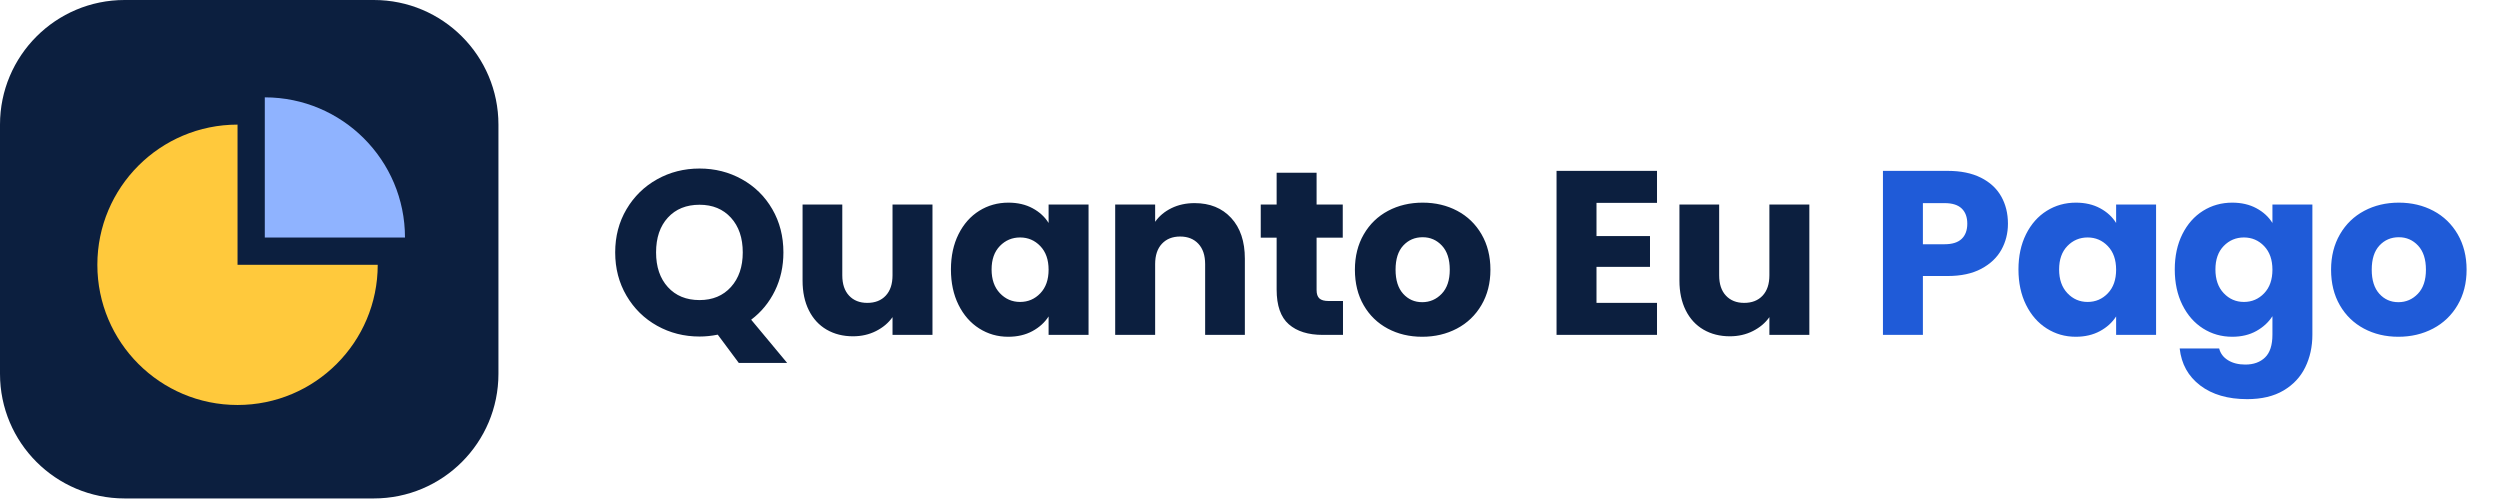
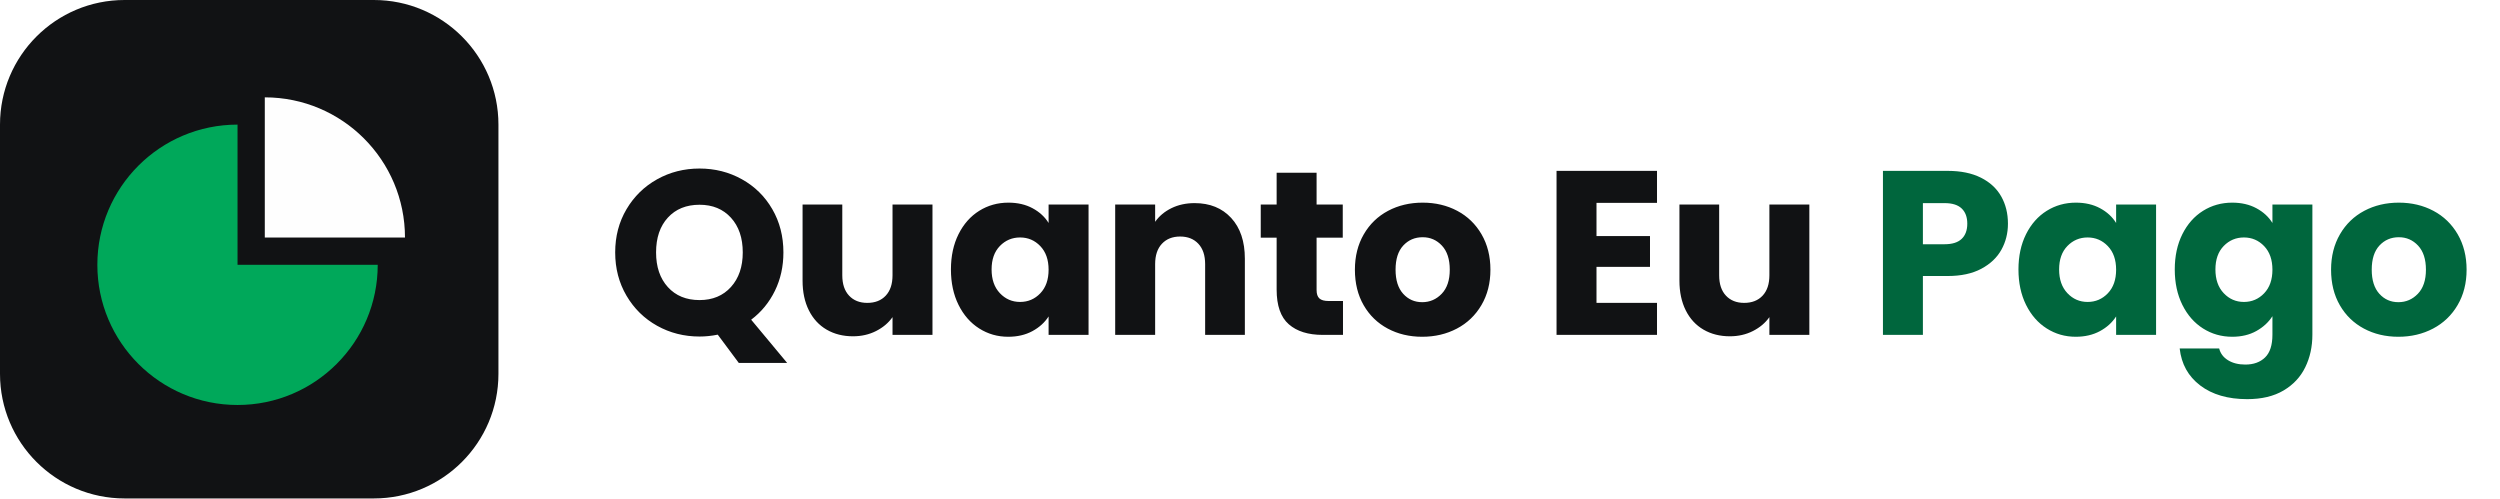
<svg xmlns="http://www.w3.org/2000/svg" viewBox="0 0 321 64" width="321" height="64">
  <g transform="translate(0,0) scale(1.0)">
-     <rect width="64" height="64" rx="16" fill="#0c1f3f" />
-     <path d="M30.5 34 L48.5 34 A18 18 0 1 1 30.5 16 Z" fill="#ffc93c" />
-     <path d="M34 30.5 L34 12.5 A18 18 0 0 1 52 30.5 Z" fill="#8fb3ff" />
+     <rect width="64" height="64" rx="16" fill="#111214" />
+     <path d="M30.5 34 L48.5 34 A18 18 0 1 1 30.5 16 Z" fill="#00a85a" />
+     <path d="M34 30.5 L34 12.5 A18 18 0 0 1 52 30.5 Z" fill="#fefefe" />
  </g>
-   <path d="M94.86 46.6 92.16 42.97Q90.96 43.21 89.82 43.21Q86.85 43.21 84.375 41.83Q81.9 40.45 80.445 37.975Q78.99 35.5 78.99 32.41Q78.99 29.32 80.445 26.86Q81.9 24.4 84.375 23.02Q86.85 21.64 89.82 21.64Q92.79 21.64 95.265 23.02Q97.74 24.4 99.165 26.86Q100.59 29.32 100.59 32.41Q100.59 35.11 99.495 37.345Q98.4 39.58 96.45 41.05L101.07 46.6ZM89.82 38.53Q92.34 38.53 93.855 36.85Q95.37 35.17 95.37 32.41Q95.37 29.62 93.855 27.955Q92.34 26.29 89.82 26.29Q87.27 26.29 85.755 27.94Q84.24 29.59 84.24 32.41Q84.24 35.2 85.755 36.865Q87.27 38.53 89.82 38.53Z M119.73 26.26V43.0H114.6V40.72Q113.82 41.83 112.485 42.505Q111.15 43.18 109.53 43.18Q107.61 43.18 106.14 42.325Q104.67 41.47 103.86 39.85Q103.05 38.23 103.05 36.04V26.26H108.15V35.35Q108.15 37.03 109.02 37.96Q109.89 38.89 111.36 38.89Q112.86 38.89 113.73 37.96Q114.6 37.03 114.6 35.35V26.26Z M129.48 26.02Q131.25 26.02 132.585 26.74Q133.92 27.46 134.64 28.63V26.26H139.77V43.0H134.64V40.63Q133.89 41.8 132.555 42.52Q131.22 43.24 129.45 43.24Q127.41 43.24 125.73 42.175Q124.05 41.11 123.075 39.145Q122.1 37.18 122.1 34.6Q122.1 32.02 123.075 30.07Q124.05 28.12 125.73 27.07Q127.41 26.02 129.48 26.02ZM130.98 30.49Q129.45 30.49 128.385 31.585Q127.32 32.68 127.32 34.6Q127.32 36.52 128.385 37.645Q129.45 38.77 130.98 38.77Q132.51 38.77 133.575 37.66Q134.64 36.55 134.64 34.63Q134.64 32.71 133.575 31.6Q132.51 30.49 130.98 30.49Z M159.84 33.22V43.0H154.74V33.91Q154.74 32.23 153.87 31.3Q153.0 30.37 151.53 30.37Q150.06 30.37 149.19 31.3Q148.32 32.23 148.32 33.91V43.0H143.19V26.26H148.32V28.48Q149.1 27.37 150.42 26.725Q151.74 26.08 153.39 26.08Q156.33 26.08 158.085 27.985Q159.84 29.89 159.84 33.22Z M172.44 38.65V43.0H169.83Q167.04 43.0 165.48 41.635Q163.92 40.27 163.92 37.18V30.52H161.88V26.26H163.92V22.18H169.05V26.26H172.41V30.52H169.05V37.24Q169.05 37.99 169.41 38.32Q169.77 38.65 170.61 38.65Z M173.97 34.63Q173.97 32.05 175.11 30.085Q176.25 28.12 178.23 27.07Q180.21 26.02 182.67 26.02Q185.13 26.02 187.11 27.07Q189.09 28.12 190.23 30.085Q191.37 32.05 191.37 34.63Q191.37 37.21 190.215 39.175Q189.06 41.14 187.065 42.19Q185.07 43.24 182.61 43.24Q180.15 43.24 178.185 42.19Q176.22 41.14 175.095 39.19Q173.97 37.24 173.97 34.63ZM186.15 34.63Q186.15 32.62 185.145 31.54Q184.14 30.46 182.67 30.46Q181.17 30.46 180.18 31.525Q179.19 32.59 179.19 34.63Q179.19 36.64 180.165 37.72Q181.14 38.8 182.61 38.8Q184.08 38.8 185.115 37.72Q186.15 36.64 186.15 34.63Z M204.99 26.05V30.31H211.86V34.27H204.99V38.89H212.76V43.0H199.86V21.94H212.76V26.05Z M232.32 26.26V43.0H227.19V40.72Q226.41 41.83 225.075 42.505Q223.74 43.18 222.12 43.18Q220.2 43.18 218.73 42.325Q217.26 41.47 216.45 39.85Q215.64 38.23 215.64 36.04V26.26H220.74V35.35Q220.74 37.03 221.61 37.96Q222.48 38.89 223.95 38.89Q225.45 38.89 226.32 37.96Q227.19 37.03 227.19 35.35V26.26Z" fill="#0c1f3f" />
-   <path d="M250.08 35.44H246.9V43.0H241.77V21.94H250.08Q252.6 21.94 254.34 22.81Q256.08 23.68 256.95 25.21Q257.82 26.74 257.82 28.72Q257.82 30.55 256.98 32.065Q256.14 33.58 254.4 34.51Q252.66 35.44 250.08 35.44ZM252.6 28.72Q252.6 27.46 251.88 26.77Q251.16 26.08 249.69 26.08H246.9V31.36H249.69Q251.16 31.36 251.88 30.67Q252.6 29.98 252.6 28.72Z M266.55 26.02Q268.32 26.02 269.655 26.74Q270.99 27.46 271.71 28.63V26.26H276.84V43.0H271.71V40.63Q270.96 41.8 269.625 42.52Q268.29 43.24 266.52 43.24Q264.48 43.24 262.8 42.175Q261.12 41.11 260.145 39.145Q259.17 37.18 259.17 34.6Q259.17 32.02 260.145 30.07Q261.12 28.12 262.8 27.07Q264.48 26.02 266.55 26.02ZM268.05 30.49Q266.52 30.49 265.455 31.585Q264.39 32.68 264.39 34.6Q264.39 36.52 265.455 37.645Q266.52 38.77 268.05 38.77Q269.58 38.77 270.645 37.66Q271.71 36.55 271.71 34.63Q271.71 32.71 270.645 31.6Q269.58 30.49 268.05 30.49Z M291.78 28.63V26.26H296.91V42.97Q296.91 45.28 295.995 47.155Q295.08 49.03 293.205 50.14Q291.33 51.25 288.54 51.25Q284.82 51.25 282.51 49.495Q280.2 47.74 279.87 44.74H284.94Q285.18 45.7 286.08 46.255Q286.98 46.81 288.3 46.81Q289.89 46.81 290.835 45.895Q291.78 44.98 291.78 42.97V40.6Q291.03 41.77 289.71 42.505Q288.39 43.24 286.62 43.24Q284.55 43.24 282.87 42.175Q281.19 41.11 280.215 39.145Q279.24 37.18 279.24 34.6Q279.24 32.02 280.215 30.07Q281.19 28.12 282.87 27.07Q284.55 26.02 286.62 26.02Q288.39 26.02 289.725 26.74Q291.06 27.46 291.78 28.63ZM288.12 30.49Q286.59 30.49 285.525 31.585Q284.46 32.68 284.46 34.6Q284.46 36.52 285.525 37.645Q286.59 38.77 288.12 38.77Q289.65 38.77 290.715 37.66Q291.78 36.55 291.78 34.63Q291.78 32.71 290.715 31.6Q289.65 30.49 288.12 30.49Z M299.31 34.63Q299.31 32.05 300.45 30.085Q301.59 28.12 303.57 27.07Q305.55 26.02 308.01 26.02Q310.47 26.02 312.45 27.07Q314.43 28.12 315.57 30.085Q316.71 32.05 316.71 34.63Q316.71 37.21 315.555 39.175Q314.4 41.14 312.405 42.19Q310.41 43.24 307.95 43.24Q305.49 43.24 303.525 42.19Q301.56 41.14 300.435 39.19Q299.31 37.24 299.31 34.63ZM311.49 34.63Q311.49 32.62 310.485 31.54Q309.48 30.46 308.01 30.46Q306.51 30.46 305.52 31.525Q304.53 32.59 304.53 34.63Q304.53 36.64 305.505 37.72Q306.48 38.8 307.95 38.8Q309.42 38.8 310.455 37.72Q311.49 36.64 311.49 34.63Z" fill="#1f5bd8" />
+   <path d="M94.86 46.6 92.16 42.97Q90.96 43.21 89.82 43.21Q86.85 43.21 84.375 41.83Q81.9 40.45 80.445 37.975Q78.99 35.5 78.99 32.41Q78.99 29.32 80.445 26.86Q81.9 24.4 84.375 23.02Q86.85 21.64 89.82 21.64Q92.79 21.64 95.265 23.02Q97.74 24.4 99.165 26.86Q100.59 29.32 100.59 32.41Q100.59 35.11 99.495 37.345Q98.4 39.58 96.45 41.05L101.07 46.6ZM89.82 38.53Q92.34 38.53 93.855 36.85Q95.37 35.17 95.37 32.41Q95.37 29.62 93.855 27.955Q92.34 26.29 89.82 26.29Q87.27 26.29 85.755 27.94Q84.24 29.59 84.24 32.41Q84.24 35.2 85.755 36.865Q87.27 38.53 89.82 38.53Z M119.73 26.26V43.0H114.6V40.72Q113.82 41.83 112.485 42.505Q111.15 43.18 109.53 43.18Q107.61 43.18 106.14 42.325Q104.67 41.47 103.86 39.85Q103.05 38.23 103.05 36.04V26.26H108.15V35.35Q108.15 37.03 109.02 37.96Q109.89 38.89 111.36 38.89Q112.86 38.89 113.73 37.96Q114.6 37.03 114.6 35.35V26.26Z M129.48 26.02Q131.25 26.02 132.585 26.74Q133.92 27.46 134.64 28.63V26.26H139.77V43.0H134.64V40.63Q133.89 41.8 132.555 42.52Q131.22 43.24 129.45 43.24Q127.41 43.24 125.73 42.175Q124.05 41.11 123.075 39.145Q122.1 37.18 122.1 34.6Q122.1 32.02 123.075 30.07Q124.05 28.12 125.73 27.07Q127.41 26.02 129.48 26.02ZM130.98 30.49Q129.45 30.49 128.385 31.585Q127.32 32.68 127.32 34.6Q127.32 36.52 128.385 37.645Q129.45 38.77 130.98 38.77Q132.51 38.77 133.575 37.66Q134.64 36.55 134.64 34.63Q134.64 32.71 133.575 31.6Q132.51 30.49 130.98 30.49Z M159.84 33.22V43.0H154.74V33.91Q154.74 32.23 153.87 31.3Q153.0 30.37 151.53 30.37Q150.06 30.37 149.19 31.3Q148.32 32.23 148.32 33.91V43.0H143.19V26.26H148.32V28.48Q149.1 27.37 150.42 26.725Q151.74 26.08 153.39 26.08Q156.33 26.08 158.085 27.985Q159.84 29.89 159.84 33.22Z M172.44 38.65V43.0H169.83Q167.04 43.0 165.48 41.635Q163.92 40.27 163.92 37.18V30.52H161.88V26.26H163.92V22.18H169.05V26.26H172.41V30.52H169.05V37.24Q169.05 37.99 169.41 38.32Q169.77 38.65 170.61 38.65Z M173.97 34.63Q173.97 32.05 175.11 30.085Q176.25 28.12 178.23 27.07Q180.21 26.02 182.67 26.02Q185.13 26.02 187.11 27.07Q189.09 28.12 190.23 30.085Q191.37 32.05 191.37 34.63Q191.37 37.21 190.215 39.175Q189.06 41.14 187.065 42.19Q185.07 43.24 182.61 43.24Q180.15 43.24 178.185 42.19Q176.22 41.14 175.095 39.19Q173.97 37.24 173.97 34.63ZM186.15 34.63Q186.15 32.62 185.145 31.54Q184.14 30.46 182.67 30.46Q181.17 30.46 180.18 31.525Q179.19 32.59 179.19 34.63Q179.19 36.64 180.165 37.72Q181.14 38.8 182.61 38.8Q184.08 38.8 185.115 37.72Q186.15 36.64 186.15 34.63Z M204.99 26.05V30.31H211.86V34.27H204.99V38.89H212.76V43.0H199.86V21.94H212.76V26.05Z M232.32 26.26V43.0H227.19V40.72Q226.41 41.83 225.075 42.505Q223.74 43.18 222.12 43.18Q220.2 43.18 218.73 42.325Q217.26 41.47 216.45 39.85Q215.64 38.23 215.64 36.04V26.26H220.74V35.35Q220.74 37.03 221.61 37.96Q222.48 38.89 223.95 38.89Q225.45 38.89 226.32 37.96Q227.19 37.03 227.19 35.35V26.26Z" fill="#111214" />
+   <path d="M250.08 35.44H246.9V43.0H241.77V21.94H250.08Q252.6 21.94 254.34 22.81Q256.08 23.68 256.95 25.21Q257.82 26.74 257.82 28.72Q257.82 30.55 256.98 32.065Q256.14 33.58 254.4 34.51Q252.66 35.44 250.08 35.44ZM252.6 28.72Q252.6 27.46 251.88 26.77Q251.16 26.08 249.69 26.08H246.9V31.36H249.69Q251.16 31.36 251.88 30.67Q252.6 29.98 252.6 28.72Z M266.55 26.02Q268.32 26.02 269.655 26.74Q270.99 27.46 271.71 28.63V26.26H276.84V43.0H271.71V40.63Q270.96 41.8 269.625 42.52Q268.29 43.24 266.52 43.24Q264.48 43.24 262.8 42.175Q261.12 41.11 260.145 39.145Q259.17 37.18 259.17 34.6Q259.17 32.02 260.145 30.07Q261.12 28.12 262.8 27.07Q264.48 26.02 266.55 26.02ZM268.05 30.49Q266.52 30.49 265.455 31.585Q264.39 32.68 264.39 34.6Q264.39 36.52 265.455 37.645Q266.52 38.77 268.05 38.77Q269.58 38.77 270.645 37.66Q271.71 36.55 271.71 34.63Q271.71 32.71 270.645 31.6Q269.58 30.49 268.05 30.49Z M291.78 28.63V26.26H296.91V42.97Q296.91 45.28 295.995 47.155Q295.08 49.03 293.205 50.14Q291.33 51.25 288.54 51.25Q284.82 51.25 282.51 49.495Q280.2 47.74 279.87 44.74H284.94Q285.18 45.7 286.08 46.255Q286.98 46.81 288.3 46.81Q289.89 46.81 290.835 45.895Q291.78 44.98 291.78 42.97V40.6Q291.03 41.77 289.71 42.505Q288.39 43.24 286.62 43.24Q284.55 43.24 282.87 42.175Q281.19 41.11 280.215 39.145Q279.24 37.18 279.24 34.6Q279.24 32.02 280.215 30.07Q281.19 28.12 282.87 27.07Q284.55 26.02 286.62 26.02Q288.39 26.02 289.725 26.74Q291.06 27.46 291.78 28.63ZM288.12 30.49Q286.59 30.49 285.525 31.585Q284.46 32.68 284.46 34.6Q284.46 36.52 285.525 37.645Q286.59 38.77 288.12 38.77Q289.65 38.77 290.715 37.66Q291.78 36.55 291.78 34.63Q291.78 32.71 290.715 31.6Q289.65 30.49 288.12 30.49Z M299.31 34.63Q299.31 32.05 300.45 30.085Q301.59 28.12 303.57 27.07Q305.55 26.02 308.01 26.02Q310.47 26.02 312.45 27.07Q314.43 28.12 315.57 30.085Q316.71 32.05 316.71 34.63Q316.71 37.21 315.555 39.175Q314.4 41.14 312.405 42.19Q310.41 43.24 307.95 43.24Q305.49 43.24 303.525 42.19Q301.56 41.14 300.435 39.19Q299.31 37.24 299.31 34.63ZM311.49 34.63Q311.49 32.62 310.485 31.54Q309.48 30.46 308.01 30.46Q306.51 30.46 305.52 31.525Q304.53 32.59 304.53 34.63Q304.53 36.64 305.505 37.72Q306.48 38.8 307.95 38.8Q309.42 38.8 310.455 37.72Q311.49 36.64 311.49 34.63Z" fill="#00663d" />
</svg>
